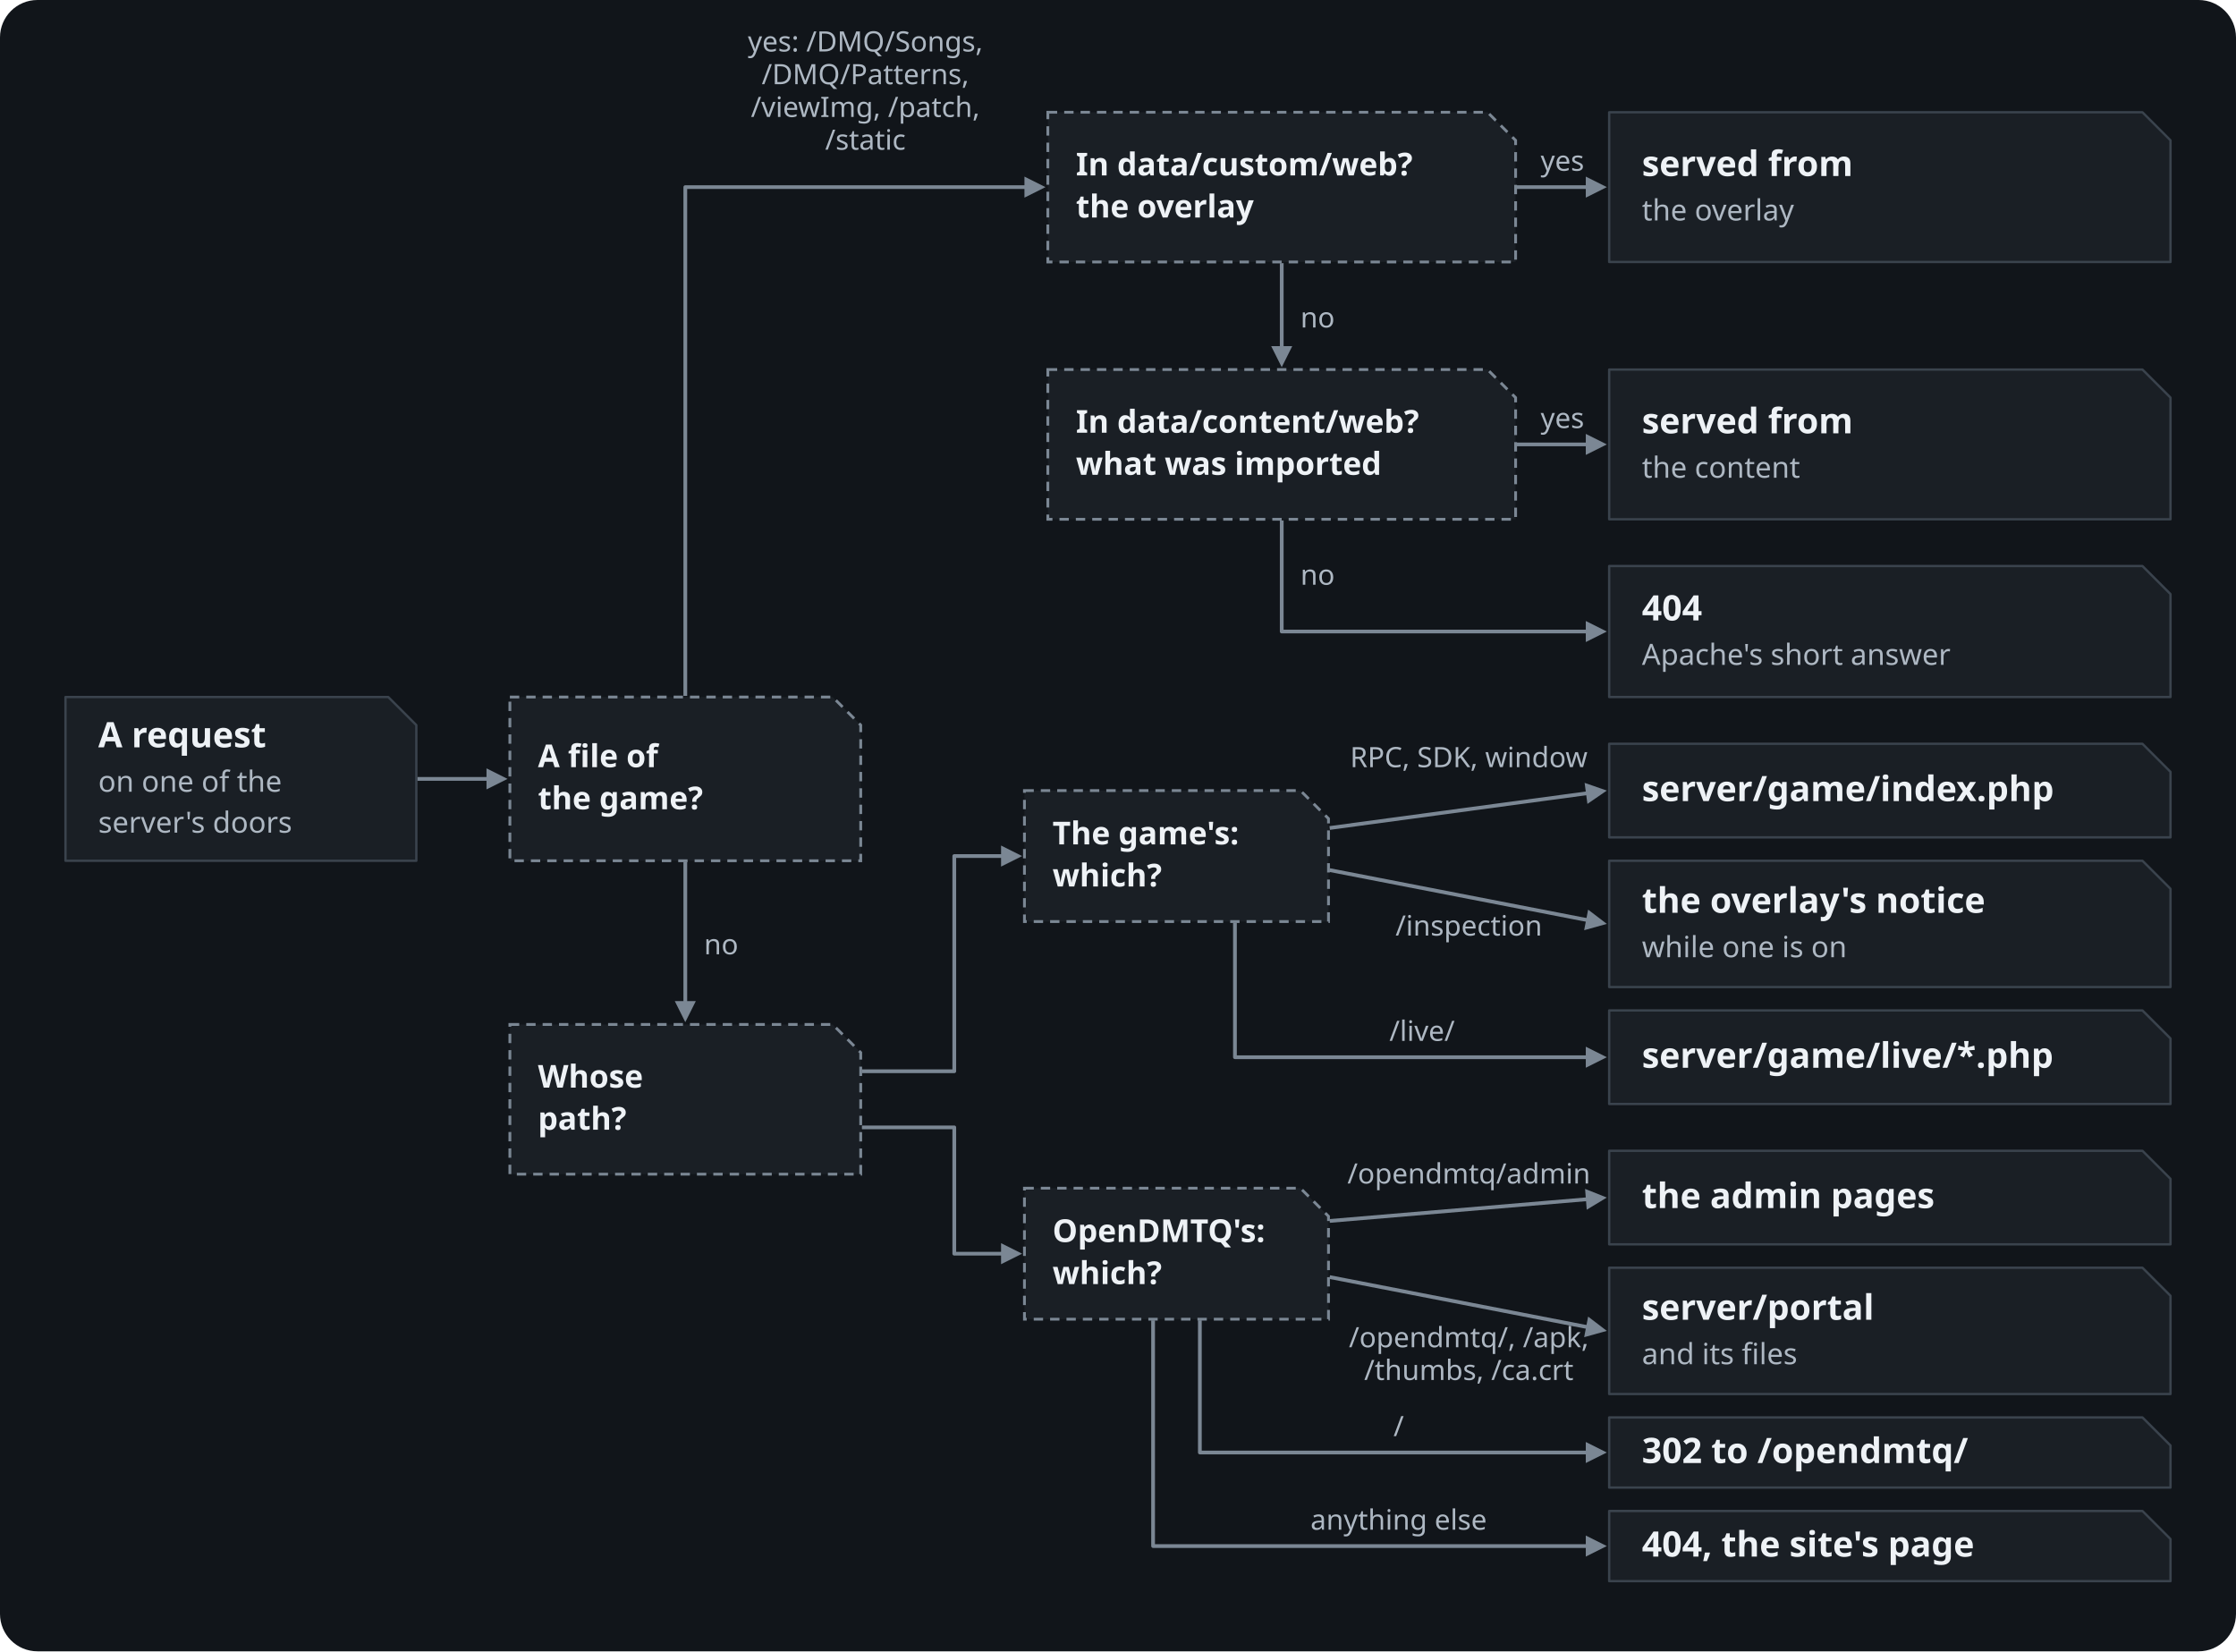
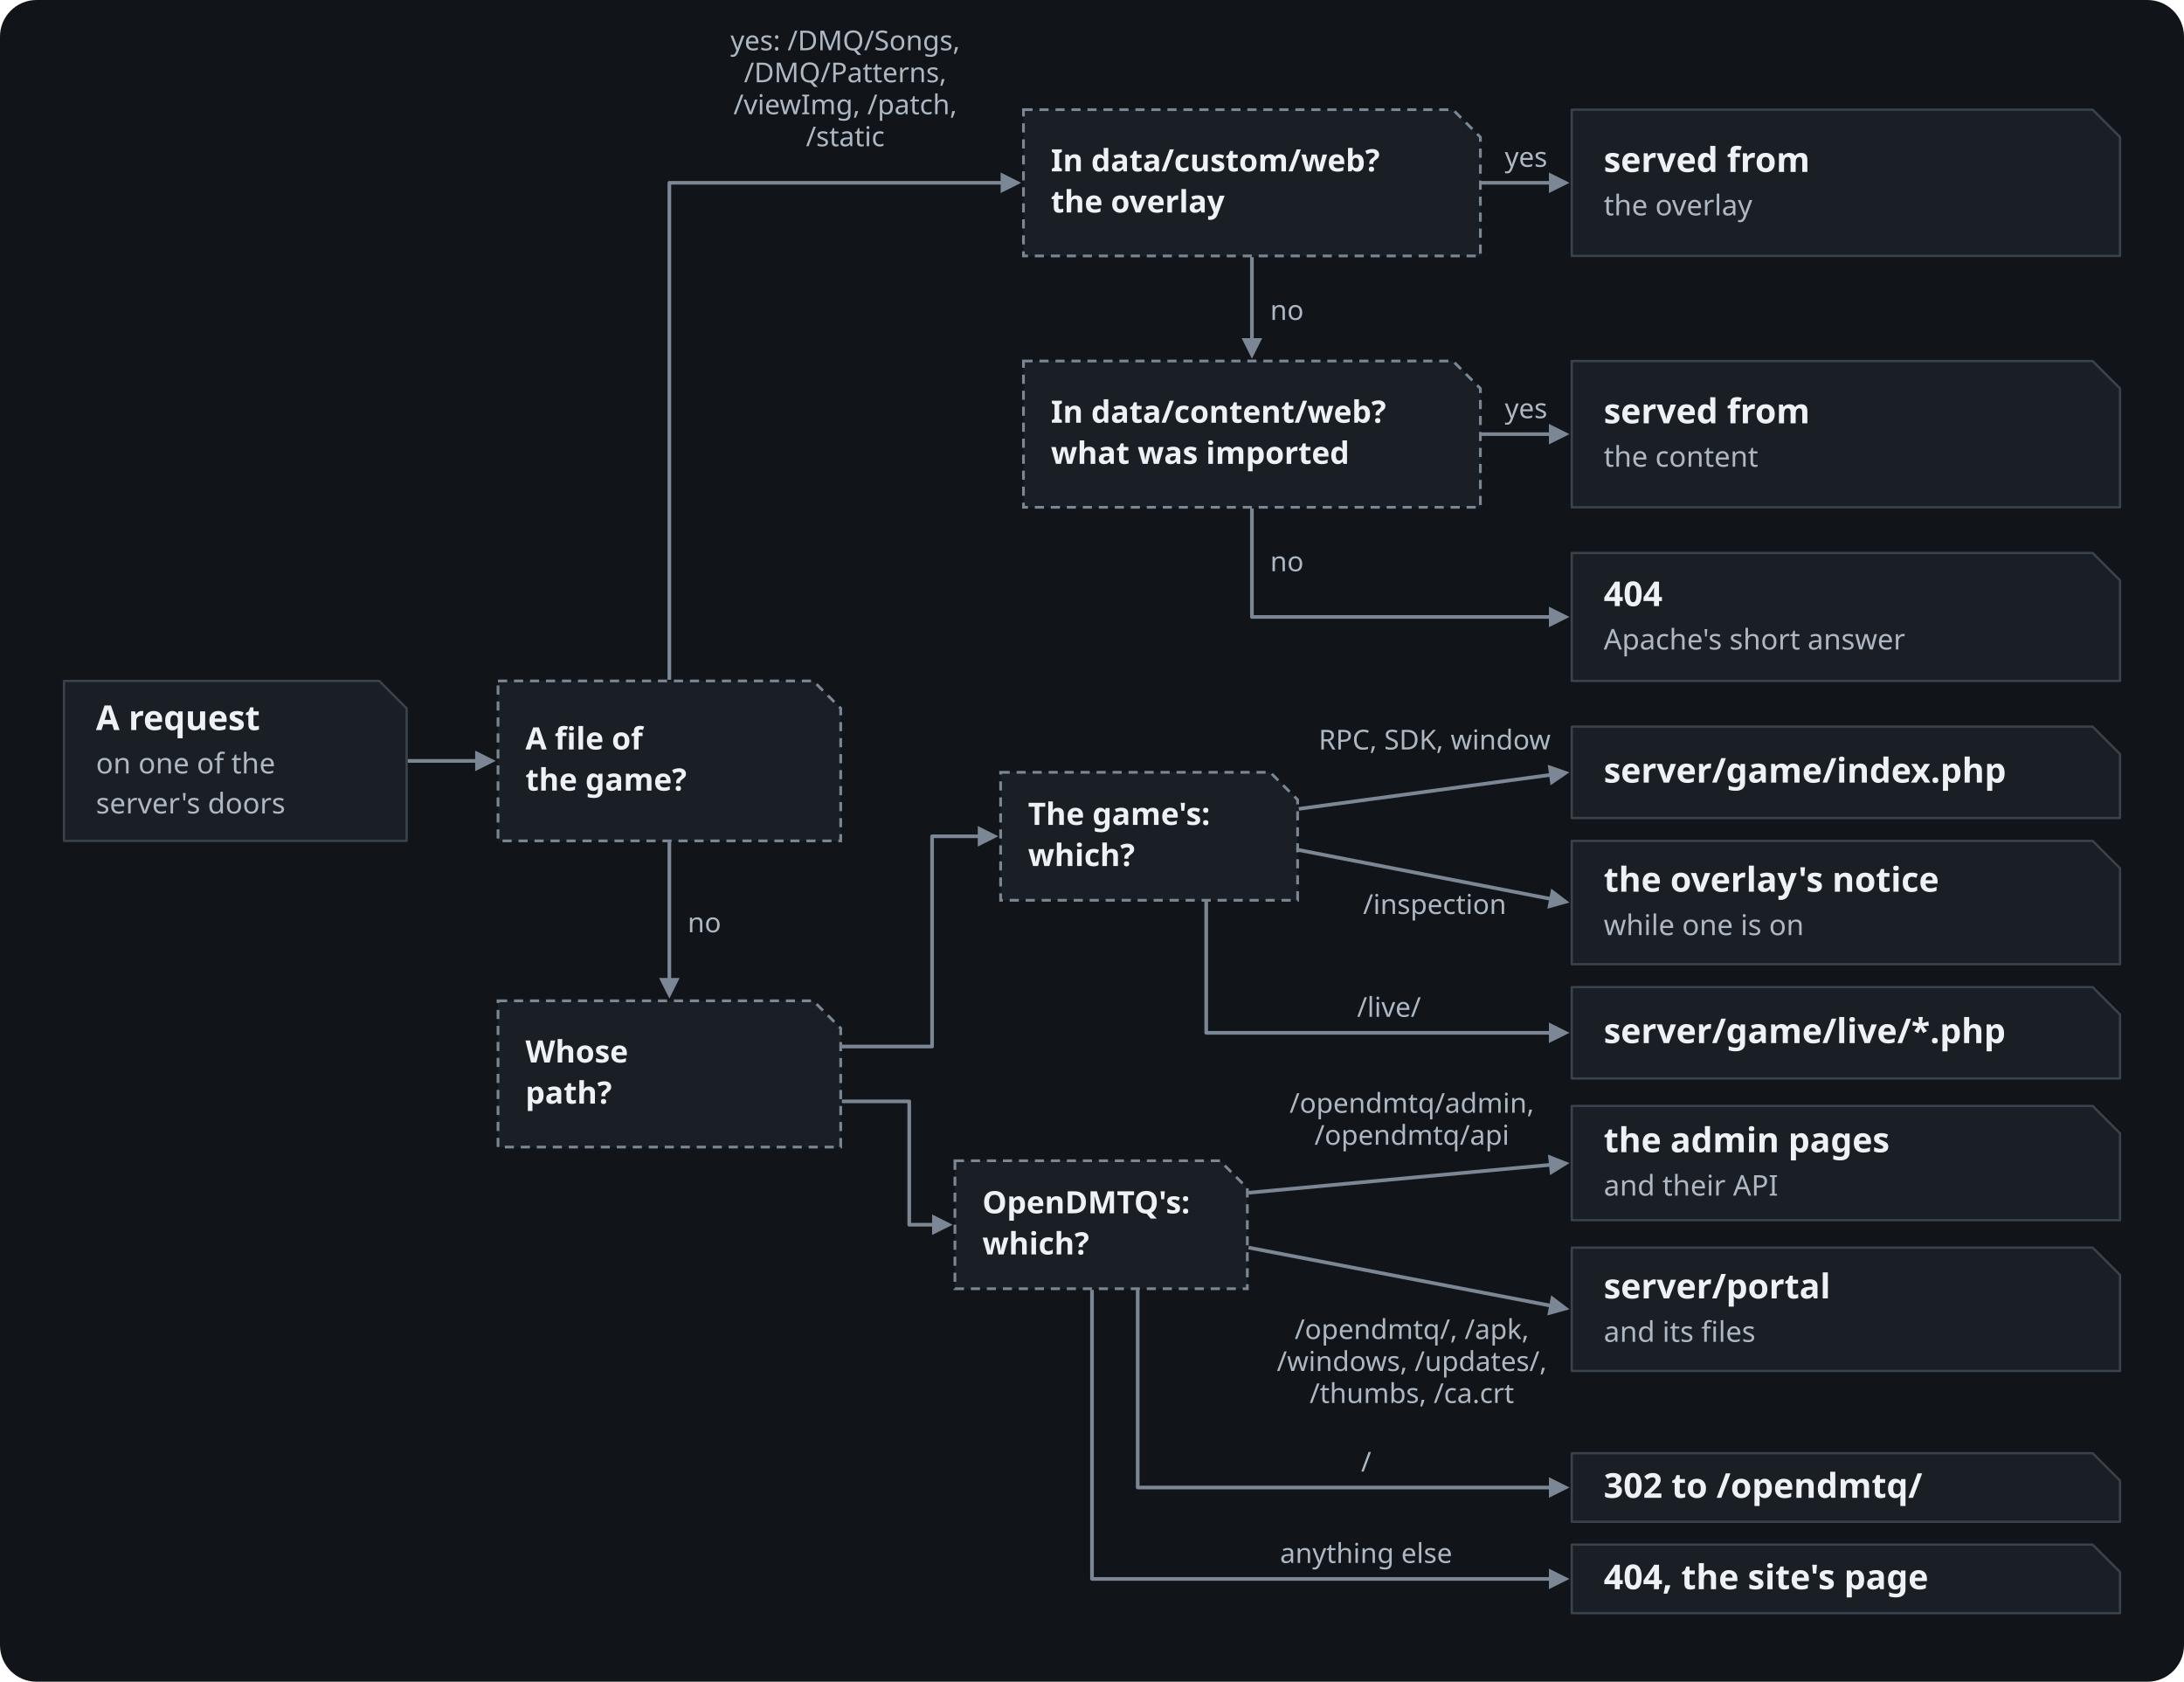
- <svg xmlns="http://www.w3.org/2000/svg" viewBox="-28 -28 956 706" width="956" height="706" font-family="-apple-system, BlinkMacSystemFont, 'Segoe UI', 'Noto Sans', 'Apple SD Gothic Neo', 'Malgun Gothic', 'Noto Sans KR', Helvetica, Arial, sans-serif" role="img" aria-label="How a request is answered. A file of the game (/DMQ/Songs, /DMQ/Patterns, /viewImg, /patch, /static) is served from the admin pages' overlay in data/custom/web, else from the imported content, else gets Apache's short 404. Other paths: the game's RPC, SDK and window go to server/game/index.php, /inspection/status.json to the overlay's notice while one is on, /live/ to server/game/live; OpenDMTQ's own: /opendmtq/admin to the admin pages, /opendmtq/, /apk, /thumbs and /ca.crt to server/portal, / to a redirect to /opendmtq/, anything else to the site's 404 page">
-   <rect x="-28" y="-28" width="956" height="706" rx="16" fill="#11151a" />
+ <svg xmlns="http://www.w3.org/2000/svg" viewBox="-28 -28 956 736" width="956" height="736" font-family="-apple-system, BlinkMacSystemFont, 'Segoe UI', 'Noto Sans', 'Apple SD Gothic Neo', 'Malgun Gothic', 'Noto Sans KR', Helvetica, Arial, sans-serif" role="img" aria-label="How a request is answered. A file of the game (/DMQ/Songs, /DMQ/Patterns, /viewImg, /patch, /static) is served from the admin pages' overlay in data/custom/web, else from the imported content, else gets Apache's short 404. Other paths: the game's RPC, SDK and window go to server/game/index.php, /inspection/status.json to the overlay's notice while one is on, /live/ to server/game/live; OpenDMTQ's own: /opendmtq/admin and /opendmtq/api to the admin service (the admin pages and their API), /opendmtq/, /apk, /windows, /updates/, /thumbs and /ca.crt to server/portal, / to a redirect to /opendmtq/, anything else to the site's 404 page">
+   <rect x="-28" y="-28" width="956" height="736" rx="16" fill="#11151a" />
  <path d="M0,270 H138 L150,282 V340 H0 Z" fill="#1a1f25" stroke="#3a434d" stroke-width="1" stroke-linejoin="round" />
  <text x="14" y="291.5" font-size="15" font-weight="600" fill="#eef2f6" text-anchor="start" data-box="14,136">A request</text>
  <text x="14" y="310.5" font-size="12.5" fill="#aeb8c3" text-anchor="start" data-box="14,136">on one of the</text>
  <text x="14" y="328" font-size="12.5" fill="#aeb8c3" text-anchor="start" data-box="14,136">server's doors</text>
  <path d="M190,270 H328 L340,282 V340 H190 Z" fill="#1a1f25" stroke="#7b8794" stroke-width="1.2" stroke-dasharray="4 3" />
  <text x="202" y="300" font-size="13.5" font-weight="600" fill="#eef2f6" text-anchor="start" data-box="202,330">A file of</text>
  <text x="202" y="318" font-size="13.5" font-weight="600" fill="#eef2f6" text-anchor="start" data-box="202,330">the game?</text>
  <path d="M150.5,305 L182,305" fill="none" stroke="#7b8794" stroke-width="1.6" stroke-linejoin="round" />
  <path d="M189,305 L180.0,309.5 L180.0,300.5 Z" fill="#7b8794" data-tip="189,305" />
  <path d="M420,20 H608 L620,32 V84 H420 Z" fill="#1a1f25" stroke="#7b8794" stroke-width="1.2" stroke-dasharray="4 3" />
  <text x="432" y="47" font-size="13.5" font-weight="600" fill="#eef2f6" text-anchor="start" data-box="432,610">In data/custom/web?</text>
  <text x="432" y="65" font-size="13.5" font-weight="600" fill="#eef2f6" text-anchor="start" data-box="432,610">the overlay</text>
  <path d="M420,130 H608 L620,142 V194 H420 Z" fill="#1a1f25" stroke="#7b8794" stroke-width="1.2" stroke-dasharray="4 3" />
  <text x="432" y="157" font-size="13.5" font-weight="600" fill="#eef2f6" text-anchor="start" data-box="432,610">In data/content/web?</text>
  <text x="432" y="175" font-size="13.5" font-weight="600" fill="#eef2f6" text-anchor="start" data-box="432,610">what was imported</text>
  <path d="M265,269.5 L265,52 L412,52" fill="none" stroke="#7b8794" stroke-width="1.6" stroke-linejoin="round" />
  <path d="M419,52 L410.0,56.5 L410.0,47.5 Z" fill="#7b8794" data-tip="419,52" />
  <text x="342" y="-6" font-size="12" fill="#aeb8c3" text-anchor="middle" data-box="270,416">yes: /DMQ/Songs,</text>
  <text x="342" y="8" font-size="12" fill="#aeb8c3" text-anchor="middle" data-box="270,416">/DMQ/Patterns,</text>
  <text x="342" y="22" font-size="12" fill="#aeb8c3" text-anchor="middle" data-box="270,416">/viewImg, /patch,</text>
  <text x="342" y="36" font-size="12" fill="#aeb8c3" text-anchor="middle" data-box="270,416">/static</text>
  <path d="M660,20 H888 L900,32 V84 H660 Z" fill="#1a1f25" stroke="#3a434d" stroke-width="1" stroke-linejoin="round" />
  <text x="674" y="47.25" font-size="15" font-weight="600" fill="#eef2f6" text-anchor="start" data-box="674,886">served from</text>
  <text x="674" y="66.25" font-size="12.5" fill="#aeb8c3" text-anchor="start" data-box="674,886">the overlay</text>
  <path d="M620.5,52 L652,52" fill="none" stroke="#7b8794" stroke-width="1.6" stroke-linejoin="round" />
  <path d="M659,52 L650.0,56.5 L650.0,47.5 Z" fill="#7b8794" data-tip="659,52" />
  <text x="640" y="45" font-size="12" fill="#aeb8c3" text-anchor="middle" data-box="622,658">yes</text>
  <path d="M520,84.5 L520,122" fill="none" stroke="#7b8794" stroke-width="1.6" stroke-linejoin="round" />
  <path d="M520,129 L515.5,120.0 L524.5,120.0 Z" fill="#7b8794" data-tip="520,129" />
  <text x="528" y="112" font-size="12" fill="#aeb8c3" text-anchor="start" data-box="524,600">no</text>
  <path d="M660,130 H888 L900,142 V194 H660 Z" fill="#1a1f25" stroke="#3a434d" stroke-width="1" stroke-linejoin="round" />
  <text x="674" y="157.25" font-size="15" font-weight="600" fill="#eef2f6" text-anchor="start" data-box="674,886">served from</text>
  <text x="674" y="176.25" font-size="12.5" fill="#aeb8c3" text-anchor="start" data-box="674,886">the content</text>
  <path d="M620.5,162 L652,162" fill="none" stroke="#7b8794" stroke-width="1.6" stroke-linejoin="round" />
  <path d="M659,162 L650.0,166.5 L650.0,157.5 Z" fill="#7b8794" data-tip="659,162" />
  <text x="640" y="155" font-size="12" fill="#aeb8c3" text-anchor="middle" data-box="622,658">yes</text>
  <path d="M660,214 H888 L900,226 V270 H660 Z" fill="#1a1f25" stroke="#3a434d" stroke-width="1" stroke-linejoin="round" />
  <text x="674" y="237.25" font-size="15" font-weight="600" fill="#eef2f6" text-anchor="start" data-box="674,886">404</text>
  <text x="674" y="256.25" font-size="12.5" fill="#aeb8c3" text-anchor="start" data-box="674,886">Apache's short answer</text>
  <path d="M520,194.5 L520,242 L652,242" fill="none" stroke="#7b8794" stroke-width="1.6" stroke-linejoin="round" />
  <path d="M659,242 L650.0,246.5 L650.0,237.5 Z" fill="#7b8794" data-tip="659,242" />
  <text x="528" y="222" font-size="12" fill="#aeb8c3" text-anchor="start" data-box="524,600">no</text>
  <path d="M190,410 H328 L340,422 V474 H190 Z" fill="#1a1f25" stroke="#7b8794" stroke-width="1.2" stroke-dasharray="4 3" />
  <text x="202" y="437" font-size="13.5" font-weight="600" fill="#eef2f6" text-anchor="start" data-box="202,330">Whose</text>
  <text x="202" y="455" font-size="13.5" font-weight="600" fill="#eef2f6" text-anchor="start" data-box="202,330">path?</text>
  <path d="M265,340.5 L265,402" fill="none" stroke="#7b8794" stroke-width="1.6" stroke-linejoin="round" />
  <path d="M265,409 L260.5,400.0 L269.5,400.0 Z" fill="#7b8794" data-tip="265,409" />
  <text x="273" y="380" font-size="12" fill="#aeb8c3" text-anchor="start" data-box="269,380">no</text>
  <path d="M410,310 H528 L540,322 V366 H410 Z" fill="#1a1f25" stroke="#7b8794" stroke-width="1.2" stroke-dasharray="4 3" />
  <text x="422" y="333" font-size="13.5" font-weight="600" fill="#eef2f6" text-anchor="start" data-box="422,530">The game's:</text>
  <text x="422" y="351" font-size="13.5" font-weight="600" fill="#eef2f6" text-anchor="start" data-box="422,530">which?</text>
-   <path d="M410,480 H528 L540,492 V536 H410 Z" fill="#1a1f25" stroke="#7b8794" stroke-width="1.2" stroke-dasharray="4 3" />
-   <text x="422" y="503" font-size="13.5" font-weight="600" fill="#eef2f6" text-anchor="start" data-box="422,530">OpenDMTQ's:</text>
-   <text x="422" y="521" font-size="13.5" font-weight="600" fill="#eef2f6" text-anchor="start" data-box="422,530">which?</text>
+   <path d="M390,480 H506 L518,492 V536 H390 Z" fill="#1a1f25" stroke="#7b8794" stroke-width="1.2" stroke-dasharray="4 3" />
+   <text x="402" y="503" font-size="13.5" font-weight="600" fill="#eef2f6" text-anchor="start" data-box="402,508">OpenDMTQ's:</text>
+   <text x="402" y="521" font-size="13.5" font-weight="600" fill="#eef2f6" text-anchor="start" data-box="402,508">which?</text>
  <path d="M340.5,430 L380,430 L380,338 L402,338" fill="none" stroke="#7b8794" stroke-width="1.6" stroke-linejoin="round" />
  <path d="M409,338 L400.0,342.5 L400.0,333.5 Z" fill="#7b8794" data-tip="409,338" />
-   <path d="M340.5,454 L380,454 L380,508 L402,508" fill="none" stroke="#7b8794" stroke-width="1.6" stroke-linejoin="round" />
-   <path d="M409,508 L400.0,512.5 L400.0,503.5 Z" fill="#7b8794" data-tip="409,508" />
+   <path d="M340.5,454 L370,454 L370,508 L382,508" fill="none" stroke="#7b8794" stroke-width="1.6" stroke-linejoin="round" />
+   <path d="M389,508 L380.0,512.5 L380.0,503.5 Z" fill="#7b8794" data-tip="389,508" />
  <path d="M660,290 H888 L900,302 V330 H660 Z" fill="#1a1f25" stroke="#3a434d" stroke-width="1" stroke-linejoin="round" />
  <text x="674" y="314.5" font-size="15" font-weight="600" fill="#eef2f6" text-anchor="start" data-box="674,886">server/game/index.php</text>
  <path d="M660,340 H888 L900,352 V394 H660 Z" fill="#1a1f25" stroke="#3a434d" stroke-width="1" stroke-linejoin="round" />
  <text x="674" y="362.25" font-size="15" font-weight="600" fill="#eef2f6" text-anchor="start" data-box="674,886">the overlay's notice</text>
  <text x="674" y="381.25" font-size="12.5" fill="#aeb8c3" text-anchor="start" data-box="674,886">while one is on</text>
  <path d="M660,404 H888 L900,416 V444 H660 Z" fill="#1a1f25" stroke="#3a434d" stroke-width="1" stroke-linejoin="round" />
  <text x="674" y="428.5" font-size="15" font-weight="600" fill="#eef2f6" text-anchor="start" data-box="674,886">server/game/live/*.php</text>
  <path d="M540.5,326 L652.063,310.937" fill="none" stroke="#7b8794" stroke-width="1.6" stroke-linejoin="round" />
  <path d="M659,310 L650.7,315.7 L649.5,306.7 Z" fill="#7b8794" data-tip="659,310" />
  <text x="600" y="300" font-size="12" fill="#aeb8c3" text-anchor="middle" data-box="546,656">RPC, SDK, window</text>
  <path d="M540.5,344 L652.128,365.666" fill="none" stroke="#7b8794" stroke-width="1.6" stroke-linejoin="round" />
  <path d="M659,367 L649.3,369.7 L651.0,360.9 Z" fill="#7b8794" data-tip="659,367" />
  <text x="600" y="372" font-size="12" fill="#aeb8c3" text-anchor="middle" data-box="546,656">/inspection</text>
  <path d="M500,366.5 L500,424 L652,424" fill="none" stroke="#7b8794" stroke-width="1.6" stroke-linejoin="round" />
  <path d="M659,424 L650.0,428.5 L650.0,419.5 Z" fill="#7b8794" data-tip="659,424" />
  <text x="580" y="417" font-size="12" fill="#aeb8c3" text-anchor="middle" data-box="504,656">/live/</text>
-   <path d="M660,464 H888 L900,476 V504 H660 Z" fill="#1a1f25" stroke="#3a434d" stroke-width="1" stroke-linejoin="round" />
-   <text x="674" y="488.5" font-size="15" font-weight="600" fill="#eef2f6" text-anchor="start" data-box="674,886">the admin pages</text>
-   <path d="M660,514 H888 L900,526 V568 H660 Z" fill="#1a1f25" stroke="#3a434d" stroke-width="1" stroke-linejoin="round" />
-   <text x="674" y="536.25" font-size="15" font-weight="600" fill="#eef2f6" text-anchor="start" data-box="674,886">server/portal</text>
-   <text x="674" y="555.25" font-size="12.5" fill="#aeb8c3" text-anchor="start" data-box="674,886">and its files</text>
-   <path d="M660,578 H888 L900,590 V608 H660 Z" fill="#1a1f25" stroke="#3a434d" stroke-width="1" stroke-linejoin="round" />
-   <text x="674" y="597.5" font-size="15" font-weight="600" fill="#eef2f6" text-anchor="start" data-box="674,886">302 to /opendmtq/</text>
-   <path d="M660,618 H888 L900,630 V648 H660 Z" fill="#1a1f25" stroke="#3a434d" stroke-width="1" stroke-linejoin="round" />
-   <text x="674" y="637.5" font-size="15" font-weight="600" fill="#eef2f6" text-anchor="start" data-box="674,886">404, the site's page</text>
-   <path d="M540.5,494 L652.025,484.589" fill="none" stroke="#7b8794" stroke-width="1.6" stroke-linejoin="round" />
-   <path d="M659,484 L650.4,489.2 L649.7,480.3 Z" fill="#7b8794" data-tip="659,484" />
-   <text x="600" y="478" font-size="12" fill="#aeb8c3" text-anchor="middle" data-box="546,656">/opendmtq/admin</text>
-   <path d="M540.5,518 L652.128,539.666" fill="none" stroke="#7b8794" stroke-width="1.6" stroke-linejoin="round" />
-   <path d="M659,541 L649.3,543.7 L651.0,534.9 Z" fill="#7b8794" data-tip="659,541" />
-   <text x="600" y="548" font-size="12" fill="#aeb8c3" text-anchor="middle" data-box="546,656">/opendmtq/, /apk,</text>
-   <text x="600" y="562" font-size="12" fill="#aeb8c3" text-anchor="middle" data-box="546,656">/thumbs, /ca.crt</text>
-   <path d="M485,536.5 L485,593 L652,593" fill="none" stroke="#7b8794" stroke-width="1.6" stroke-linejoin="round" />
-   <path d="M659,593 L650.0,597.5 L650.0,588.5 Z" fill="#7b8794" data-tip="659,593" />
-   <text x="570" y="586" font-size="12" fill="#aeb8c3" text-anchor="middle" data-box="490,656">/</text>
-   <path d="M465,536.5 L465,633 L652,633" fill="none" stroke="#7b8794" stroke-width="1.6" stroke-linejoin="round" />
-   <path d="M659,633 L650.0,637.5 L650.0,628.5 Z" fill="#7b8794" data-tip="659,633" />
-   <text x="570" y="626" font-size="12" fill="#aeb8c3" text-anchor="middle" data-box="470,656">anything else</text>
+   <path d="M660,456 H888 L900,468 V506 H660 Z" fill="#1a1f25" stroke="#3a434d" stroke-width="1" stroke-linejoin="round" />
+   <text x="674" y="476.25" font-size="15" font-weight="600" fill="#eef2f6" text-anchor="start" data-box="674,886">the admin pages</text>
+   <text x="674" y="495.25" font-size="12.5" fill="#aeb8c3" text-anchor="start" data-box="674,886">and their API</text>
+   <path d="M660,518 H888 L900,530 V572 H660 Z" fill="#1a1f25" stroke="#3a434d" stroke-width="1" stroke-linejoin="round" />
+   <text x="674" y="540.25" font-size="15" font-weight="600" fill="#eef2f6" text-anchor="start" data-box="674,886">server/portal</text>
+   <text x="674" y="559.25" font-size="12.5" fill="#aeb8c3" text-anchor="start" data-box="674,886">and its files</text>
+   <path d="M660,608 H888 L900,620 V638 H660 Z" fill="#1a1f25" stroke="#3a434d" stroke-width="1" stroke-linejoin="round" />
+   <text x="674" y="627.5" font-size="15" font-weight="600" fill="#eef2f6" text-anchor="start" data-box="674,886">302 to /opendmtq/</text>
+   <path d="M660,648 H888 L900,660 V678 H660 Z" fill="#1a1f25" stroke="#3a434d" stroke-width="1" stroke-linejoin="round" />
+   <text x="674" y="667.5" font-size="15" font-weight="600" fill="#eef2f6" text-anchor="start" data-box="674,886">404, the site's page</text>
+   <path d="M518.5,494 L652.03,481.645" fill="none" stroke="#7b8794" stroke-width="1.6" stroke-linejoin="round" />
+   <path d="M659,481 L650.5,486.3 L649.6,477.3 Z" fill="#7b8794" data-tip="659,481" />
+   <text x="590" y="459" font-size="12" fill="#aeb8c3" text-anchor="middle" data-box="524,656">/opendmtq/admin,</text>
+   <text x="590" y="473" font-size="12" fill="#aeb8c3" text-anchor="middle" data-box="524,656">/opendmtq/api</text>
+   <path d="M518.5,518 L652.126,543.679" fill="none" stroke="#7b8794" stroke-width="1.6" stroke-linejoin="round" />
+   <path d="M659,545 L649.3,547.7 L651.0,538.9 Z" fill="#7b8794" data-tip="659,545" />
+   <text x="590" y="558" font-size="12" fill="#aeb8c3" text-anchor="middle" data-box="524,656">/opendmtq/, /apk,</text>
+   <text x="590" y="572" font-size="12" fill="#aeb8c3" text-anchor="middle" data-box="524,656">/windows, /updates/,</text>
+   <text x="590" y="586" font-size="12" fill="#aeb8c3" text-anchor="middle" data-box="524,656">/thumbs, /ca.crt</text>
+   <path d="M470,536.5 L470,623 L652,623" fill="none" stroke="#7b8794" stroke-width="1.6" stroke-linejoin="round" />
+   <path d="M659,623 L650.0,627.5 L650.0,618.5 Z" fill="#7b8794" data-tip="659,623" />
+   <text x="570" y="616" font-size="12" fill="#aeb8c3" text-anchor="middle" data-box="476,656">/</text>
+   <path d="M450,536.5 L450,663 L652,663" fill="none" stroke="#7b8794" stroke-width="1.6" stroke-linejoin="round" />
+   <path d="M659,663 L650.0,667.5 L650.0,658.5 Z" fill="#7b8794" data-tip="659,663" />
+   <text x="570" y="656" font-size="12" fill="#aeb8c3" text-anchor="middle" data-box="456,656">anything else</text>
</svg>
